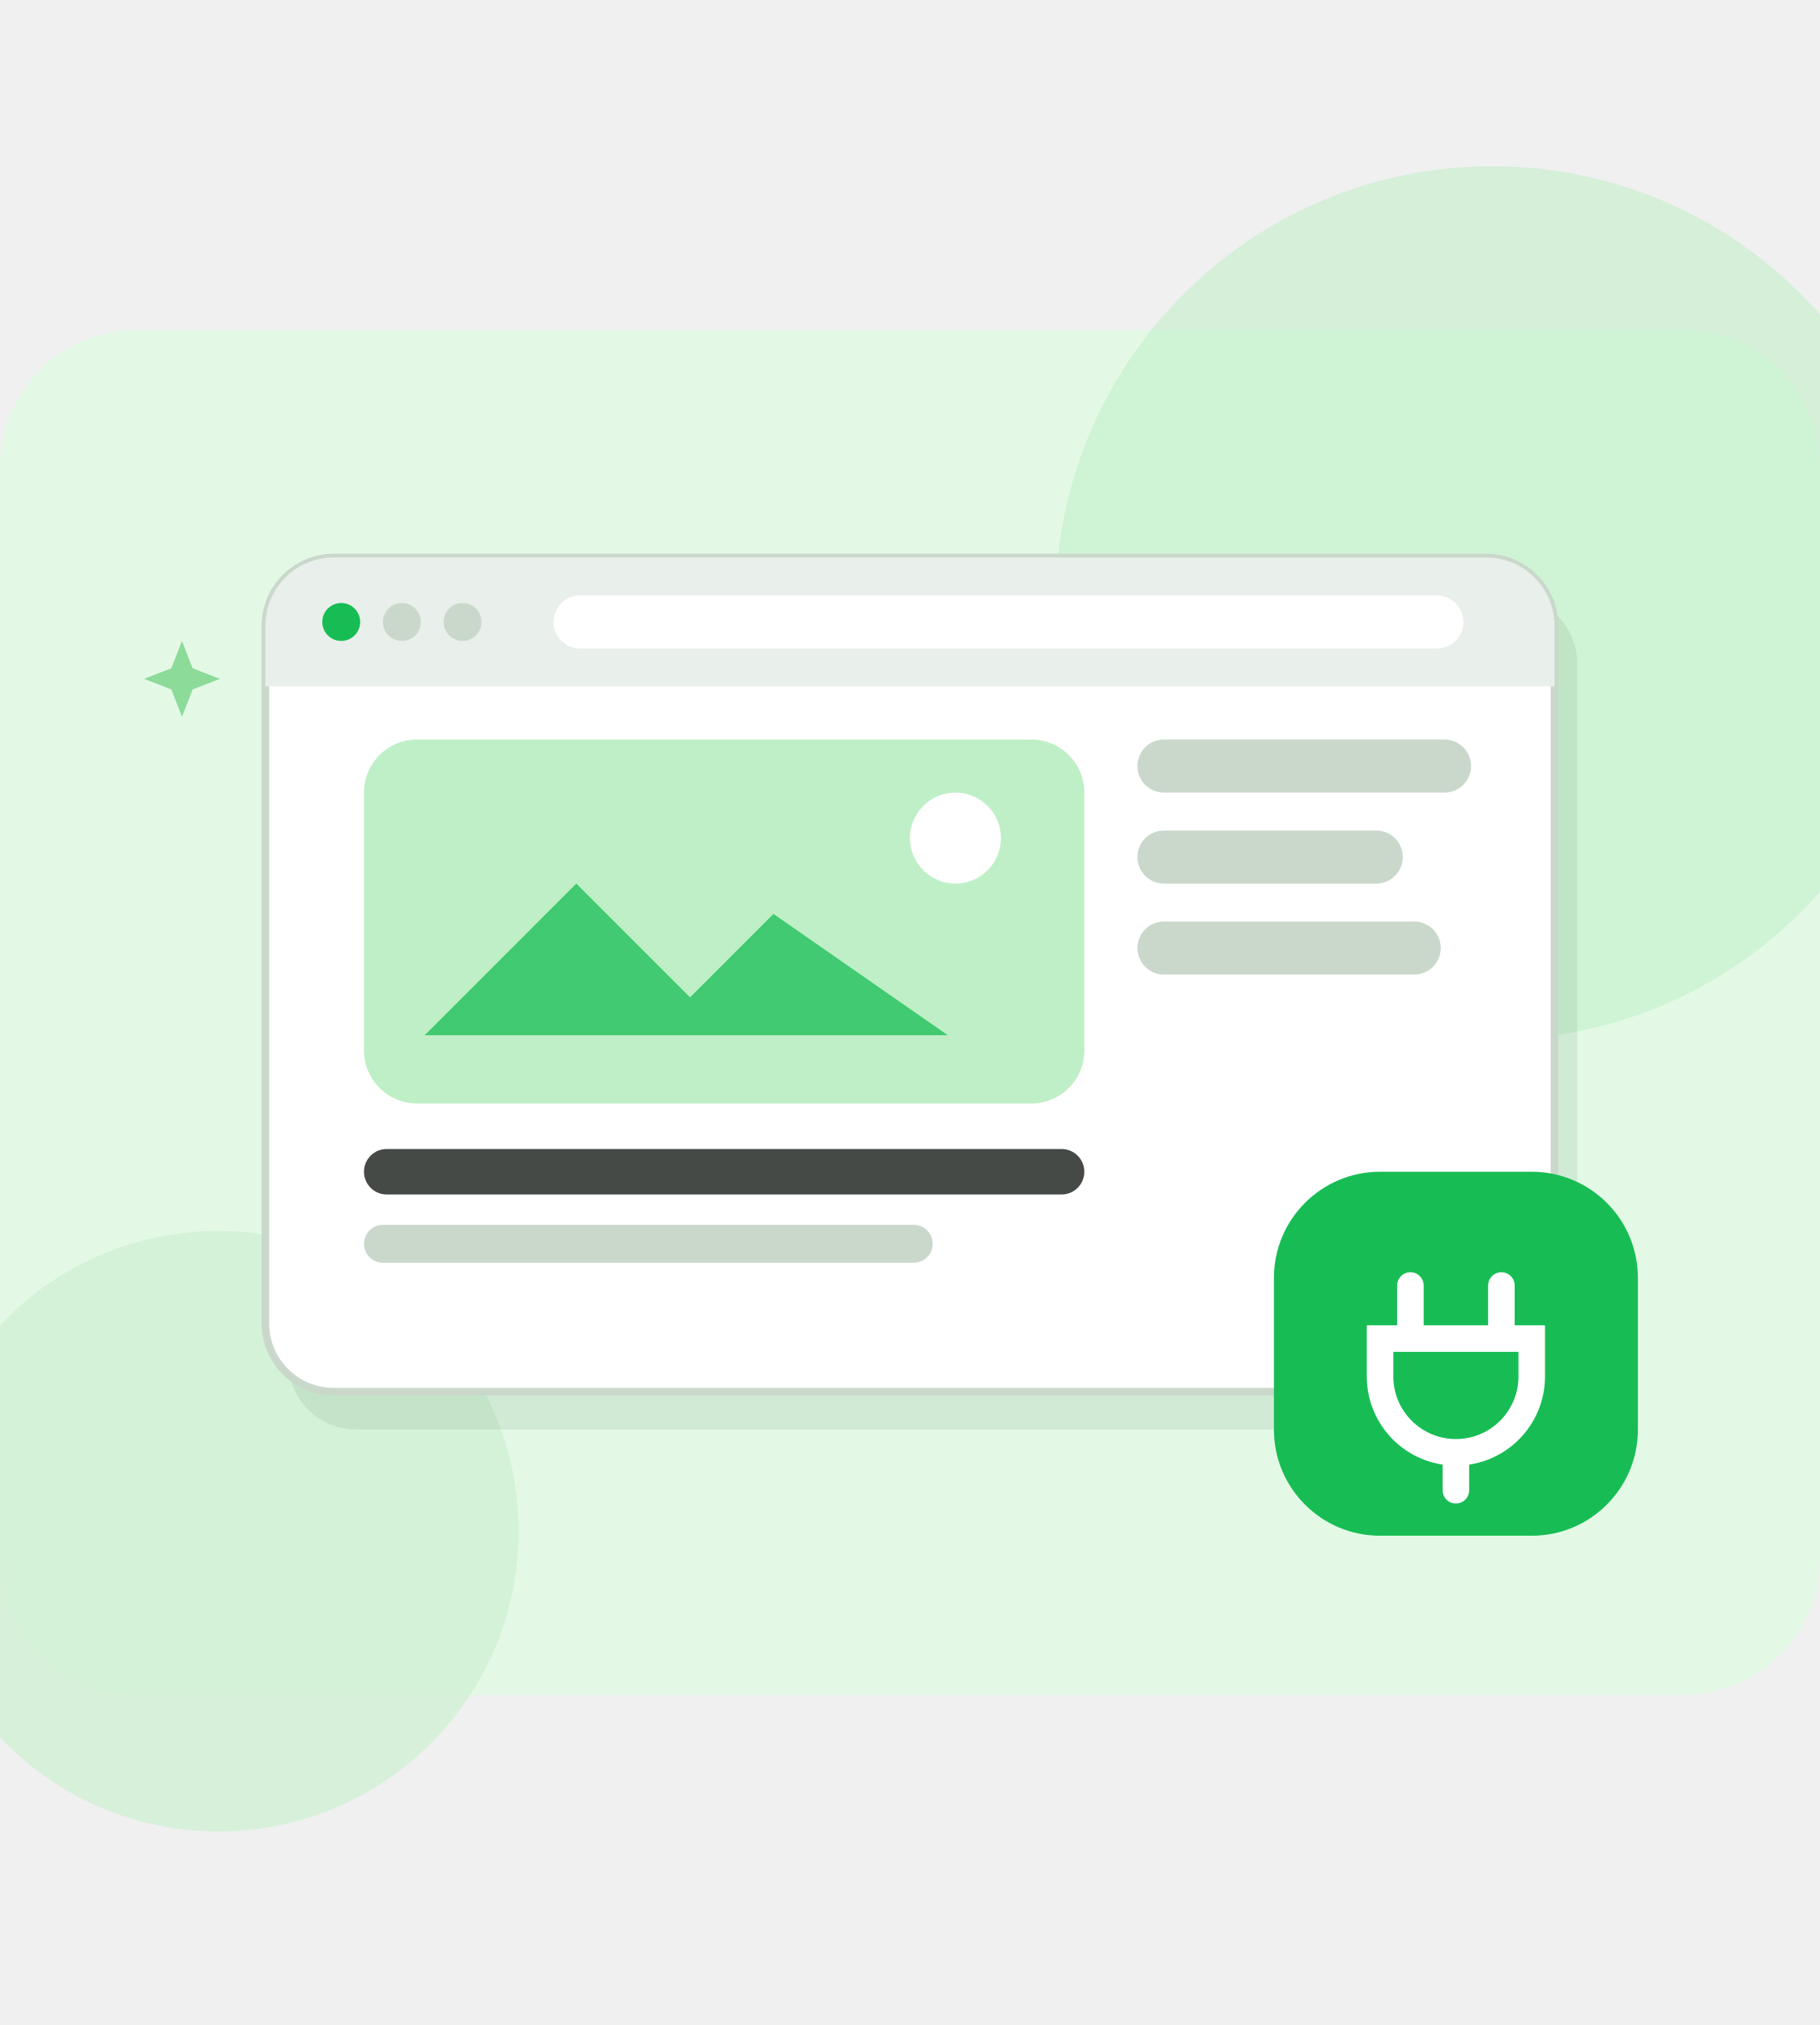
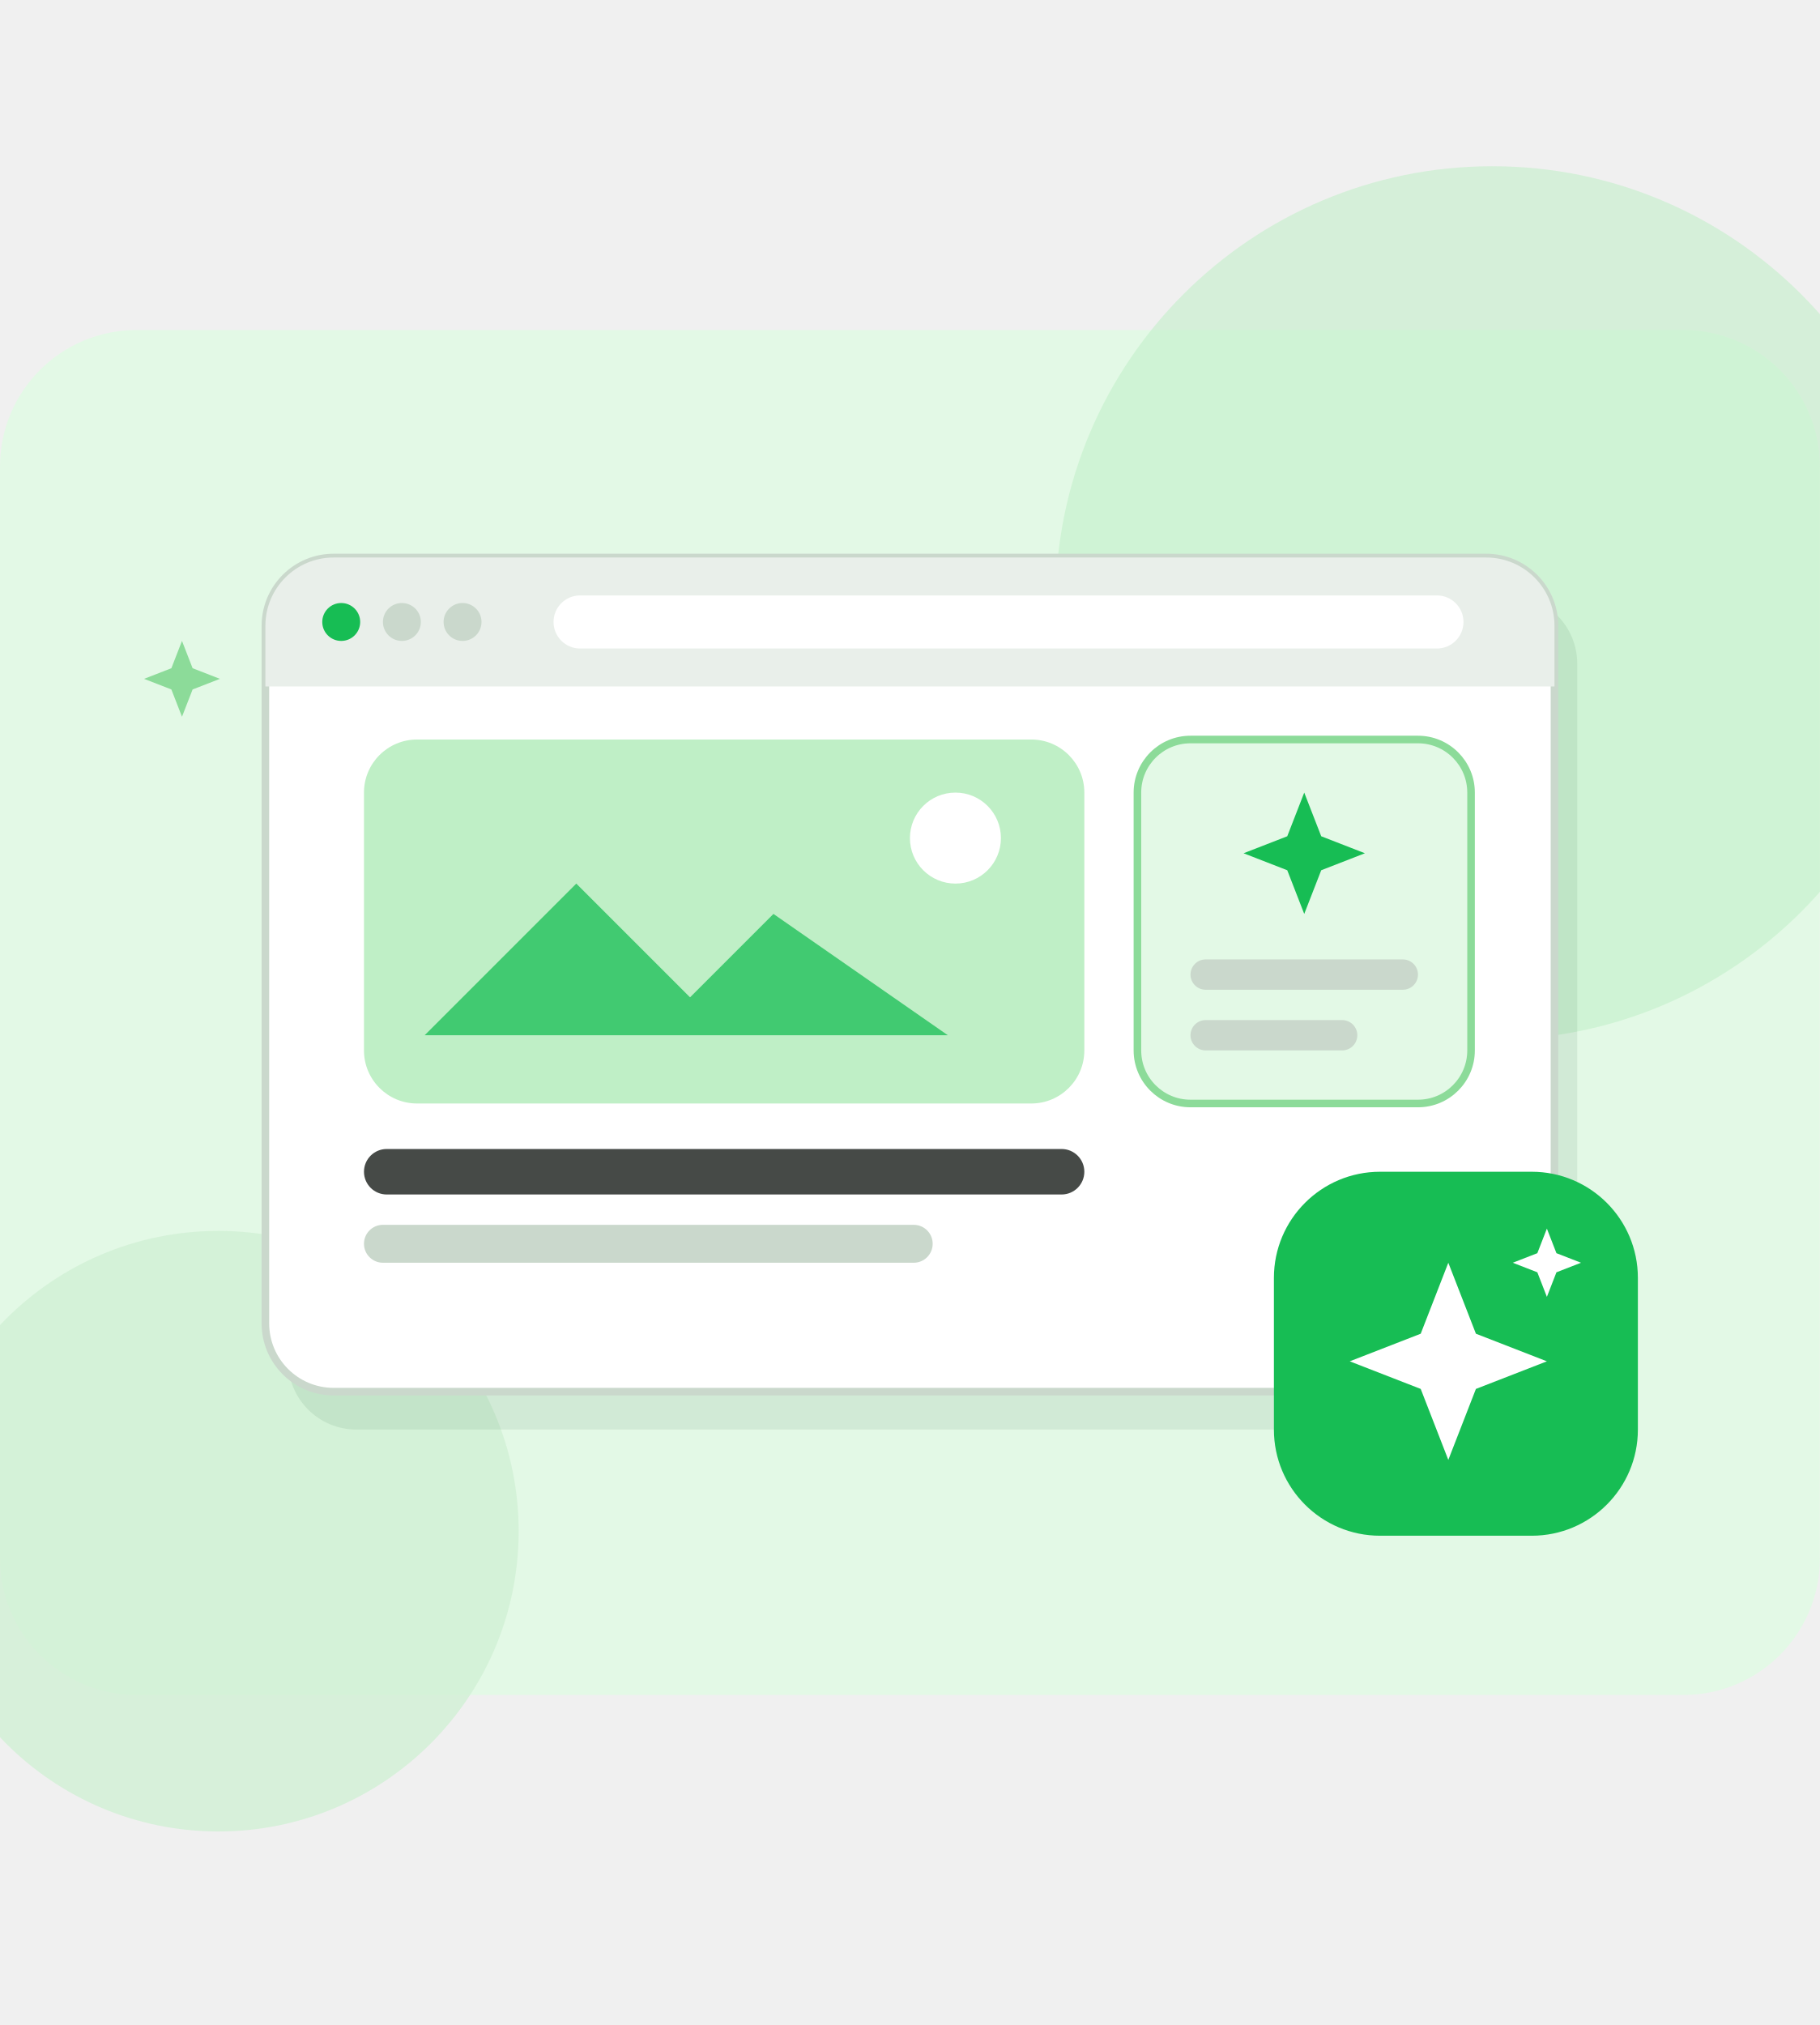
<svg xmlns="http://www.w3.org/2000/svg" width="284" height="316" viewBox="0 0 480 360" preserveAspectRatio="xMidYMid meet" role="img" aria-hidden="true">
  <rect x="0" y="0" width="480" height="360" rx="36" fill="#E3F9E6" />
  <circle cx="393.6" cy="72" r="115.2" fill="#BFEFC6" opacity=".55" />
  <circle cx="57.6" cy="316.8" r="79.2" fill="#D1F0D5" opacity=".8" />
  <rect x="76" y="70" width="340" height="220" rx="18" fill="#003A14" opacity=".08" />
  <rect x="70" y="60" width="340" height="220" rx="18" fill="#FFFFFF" stroke="#CAD8CC" stroke-width="2" />
  <path d="M70 78a18 18 0 0 1 18 -18h304a18 18 0 0 1 18 18v16h-340z" fill="#E9EFEA" />
  <circle cx="90" cy="77" r="5" fill="#17BD54" />
  <circle cx="106" cy="77" r="5" fill="#CAD8CC" />
  <circle cx="122" cy="77" r="5" fill="#CAD8CC" />
  <rect x="146" y="70" width="240" height="14" rx="7" fill="#FFFFFF" />
  <rect x="96" y="108" width="190" height="96" rx="14" fill="#BFEFC6" />
  <path d="M112 186l40-40 30 30 22-22 46 32z" fill="#17BD54" opacity=".75" />
  <circle cx="252" cy="134" r="12" fill="#FFFFFF" />
  <rect x="96" y="216" width="190" height="12" rx="6" fill="#181D19" opacity=".8" />
  <rect x="96" y="236" width="150" height="10" rx="5" fill="#CAD8CC" />
-   <rect x="300" y="108" width="88" height="14" rx="7" fill="#CAD8CC" />
-   <rect x="300" y="132" width="70" height="14" rx="7" fill="#CAD8CC" />
-   <rect x="300" y="156" width="80" height="14" rx="7" fill="#CAD8CC" />
+   <rect x="300" y="108" width="88" height="96" rx="14" fill="#E3F9E6" stroke="#8CDB99" stroke-width="2" />
+   <path d="M344 122L348.48 133.52L360 138L348.48 142.48L344 154L339.52 142.48L328 138L339.52 133.52Z" fill="#17BD54" />
+   <rect x="314" y="166" width="60" height="8" rx="4" fill="#CAD8CC" />
+   <rect x="314" y="182" width="44" height="8" rx="4" fill="#CAD8CC" />
  <g transform="translate(336 222)">
    <rect width="96" height="96" rx="28" fill="#17BD54" />
-     <path d="M36 30v14m24-14v14M28 44h40v10a20 20 0 0 1-40 0zM48 74v10" stroke="#FFFFFF" stroke-width="7" stroke-linecap="round" fill="none" />
+     <path d="M46 24L53.28 42.72L72 50L53.28 57.28L46 76L38.72 57.28L20 50L38.72 42.72Z" fill="#FFFFFF" />
+     <path d="M72 15L74.52 21.48L81 24L74.52 26.52L72 33L69.48 26.52L63 24L69.48 21.48Z" fill="#FFFFFF" />
  </g>
  <path d="M48 82 L50.8 89.2 L58 92 L50.8 94.8 L48 102 L45.2 94.8 L38 92 L45.2 89.2Z" fill="#8CDB99" />
</svg>
